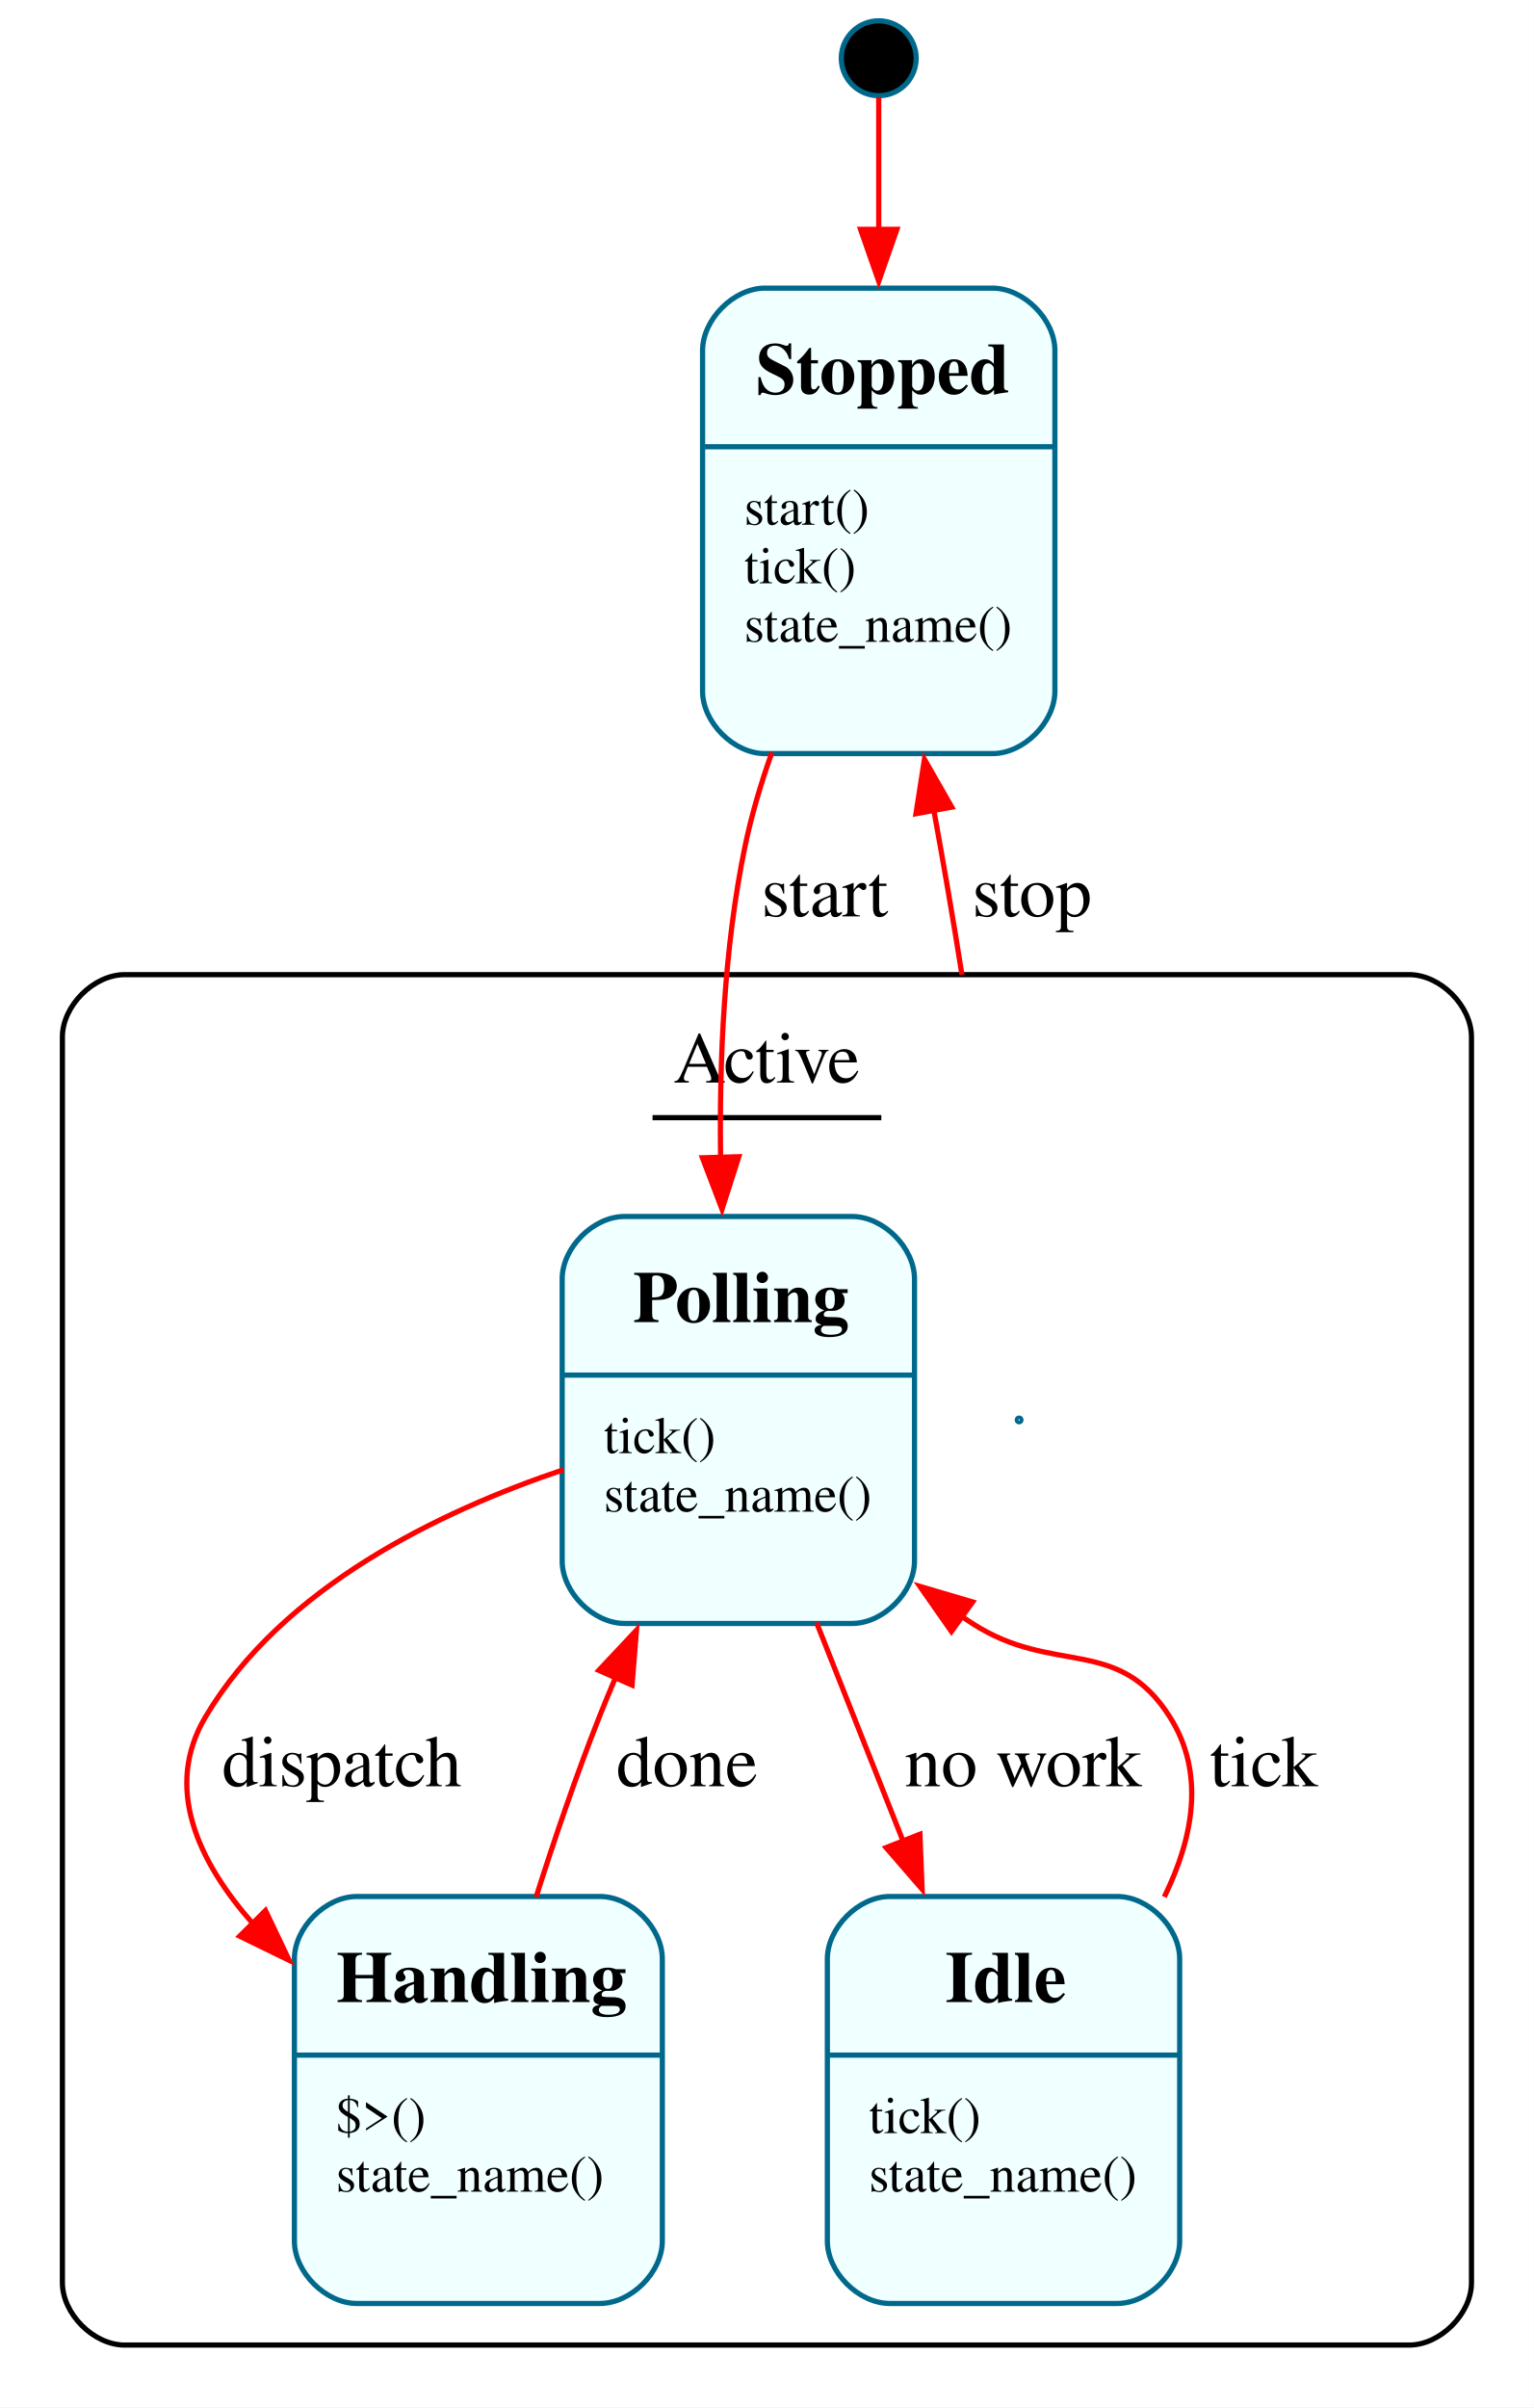
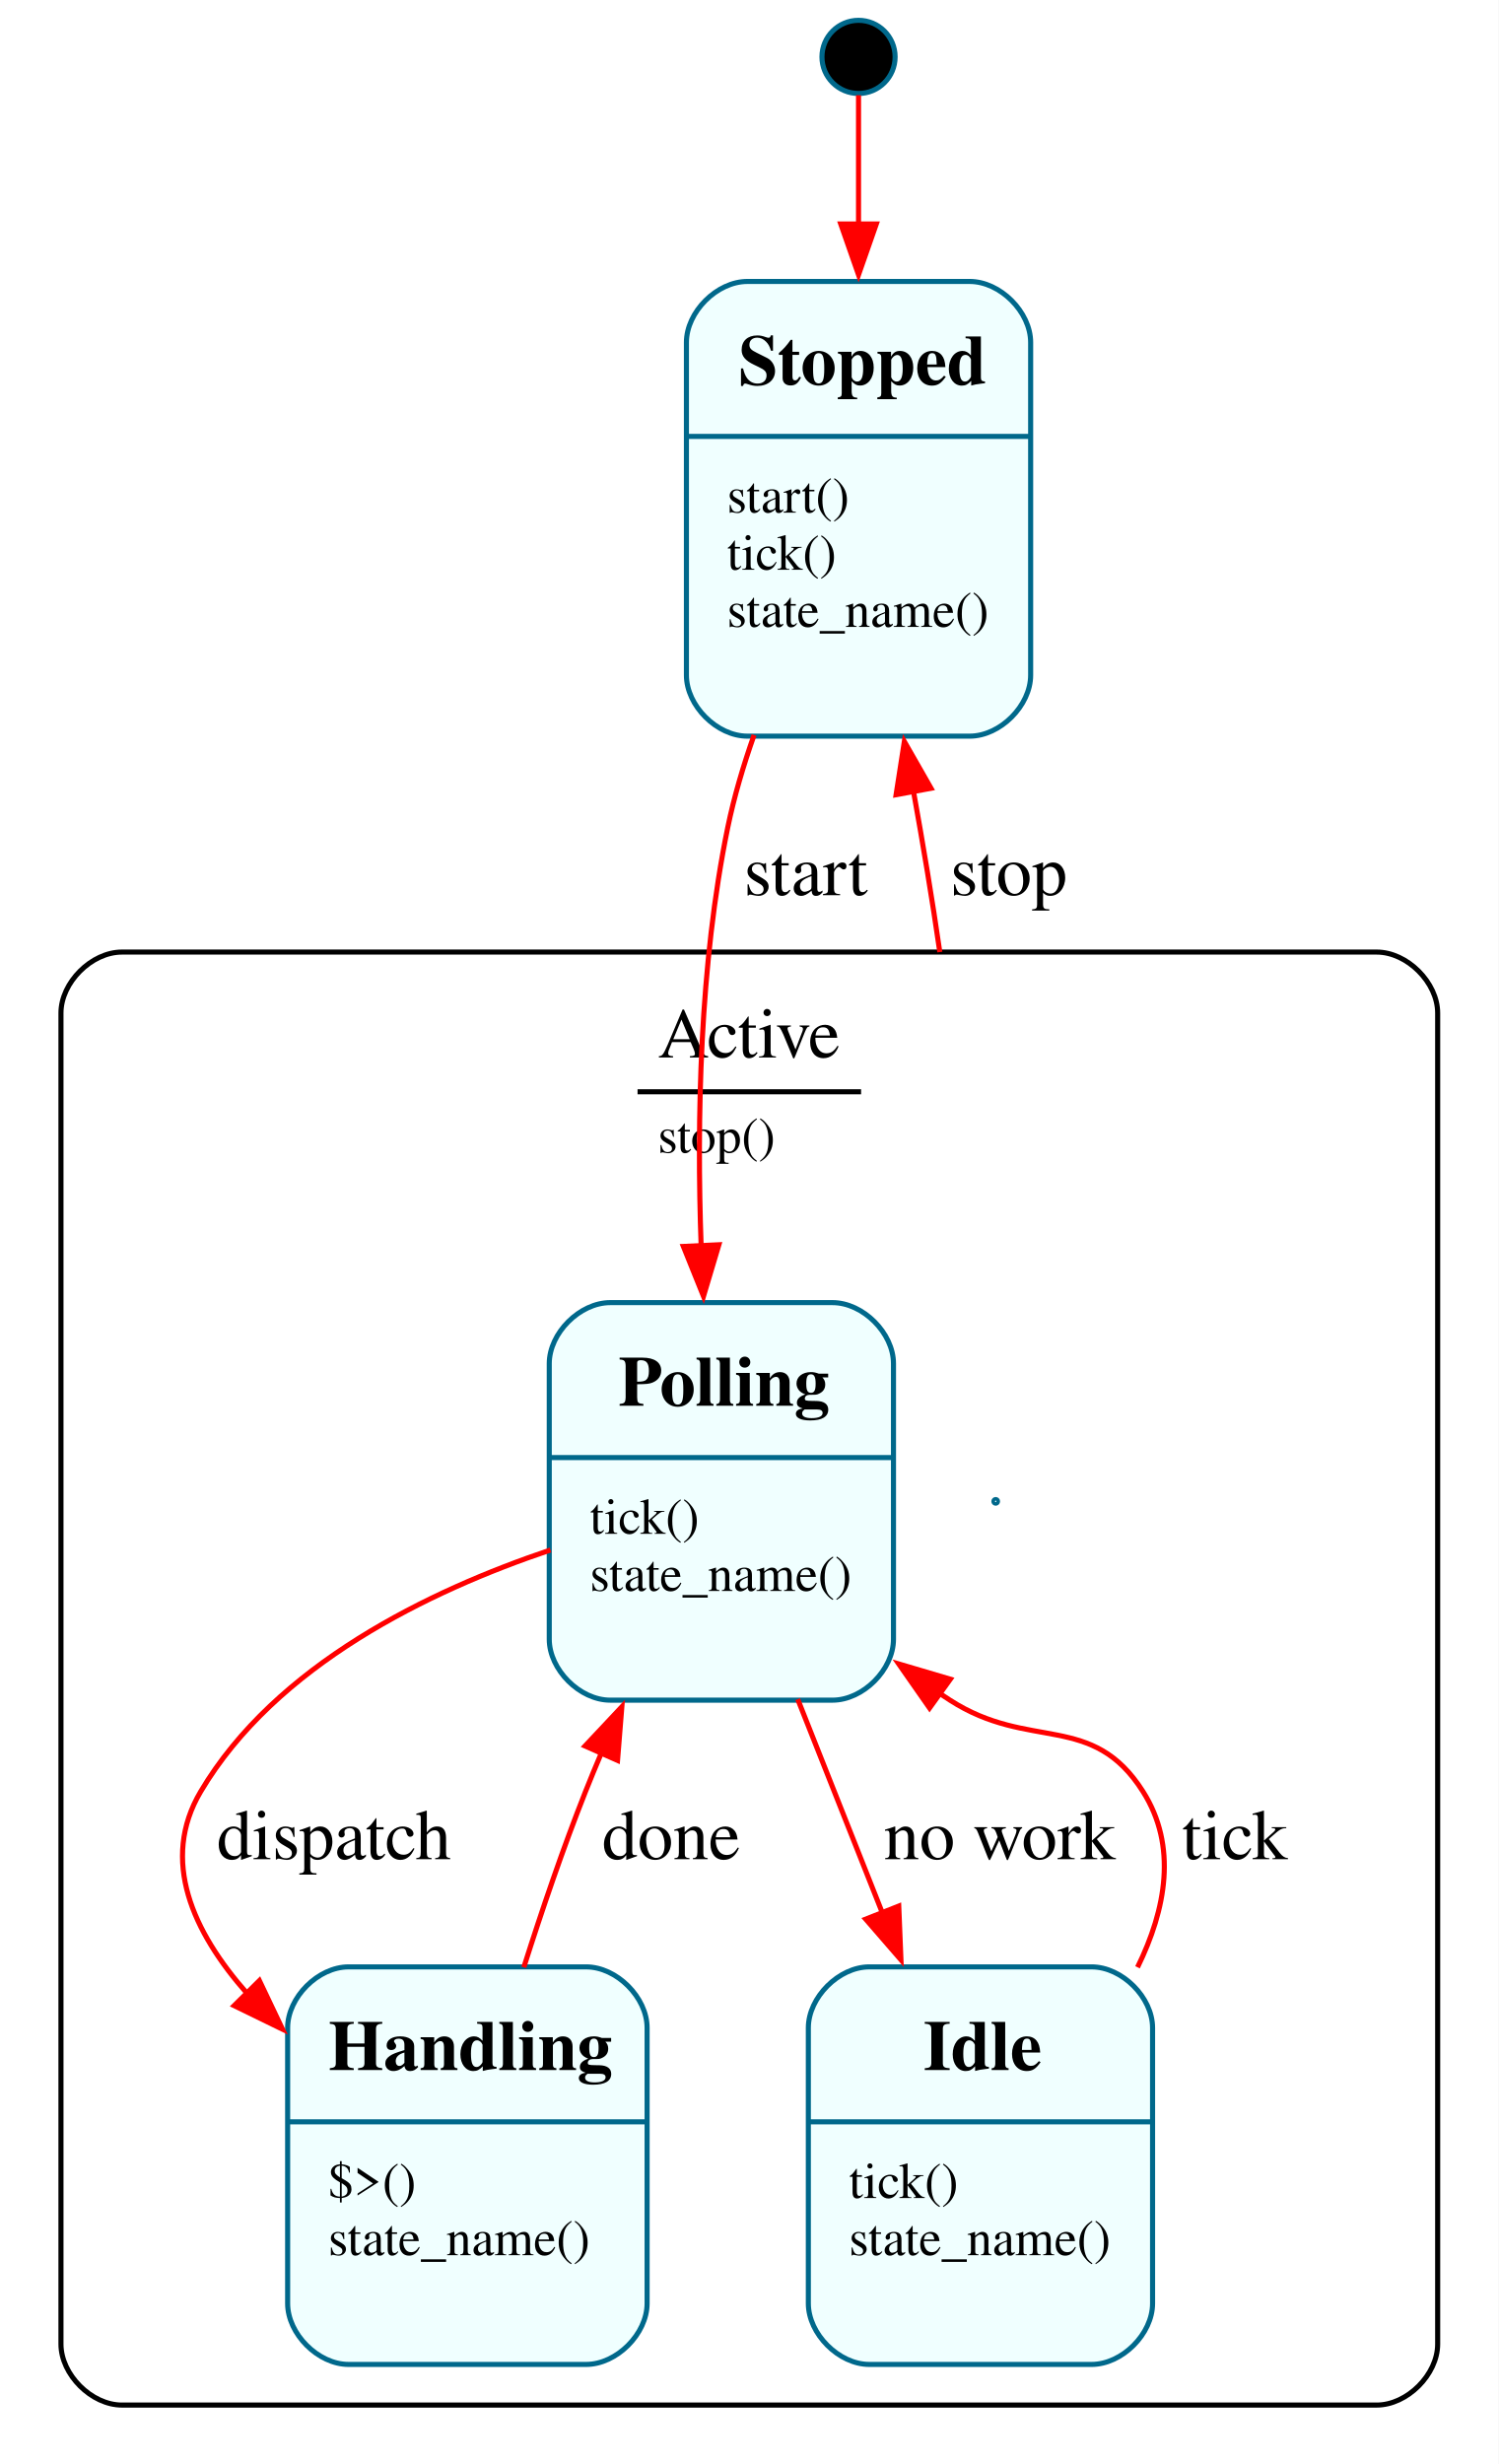
- <svg xmlns="http://www.w3.org/2000/svg" width="295pt" height="463pt" viewBox="0.00 0.00 295.00 463.00">
-   <g id="graph0" class="graph" transform="scale(1 1) rotate(0) translate(4 458.9)">
-     <polygon fill="white" stroke="none" points="-4,4 -4,-458.9 291,-458.9 291,4 -4,4" />
+ <svg xmlns="http://www.w3.org/2000/svg" width="295pt" height="485pt" viewBox="0.00 0.00 295.00 485.00">
+   <g id="graph0" class="graph" transform="scale(1 1) rotate(0) translate(4 481.4)">
+     <polygon fill="white" stroke="none" points="-4,4 -4,-481.4 291,-481.4 291,4 -4,4" />
    <g id="clust1" class="cluster">
-       <path fill="none" stroke="black" d="M20,-8C20,-8 267,-8 267,-8 273,-8 279,-14 279,-20 279,-20 279,-259.5 279,-259.5 279,-265.5 273,-271.5 267,-271.5 267,-271.5 20,-271.5 20,-271.5 14,-271.5 8,-265.5 8,-259.5 8,-259.5 8,-20 8,-20 8,-14 14,-8 20,-8" />
-       <text xml:space="preserve" text-anchor="start" x="125.5" y="-250.75" font-family="Times,serif" font-size="14.00">Active</text>
-       <polygon fill="black" stroke="black" points="121.5,-244 121.5,-244 165.5,-244 165.5,-244 121.5,-244" />
+       <path fill="none" stroke="black" d="M20,-8C20,-8 267,-8 267,-8 273,-8 279,-14 279,-20 279,-20 279,-282 279,-282 279,-288 273,-294 267,-294 267,-294 20,-294 20,-294 14,-294 8,-288 8,-282 8,-282 8,-20 8,-20 8,-14 14,-8 20,-8" />
+       <text xml:space="preserve" text-anchor="start" x="125.5" y="-273.25" font-family="Times,serif" font-size="14.00">Active</text>
+       <text xml:space="preserve" text-anchor="start" x="125.5" y="-254.5" font-family="Times,serif" font-size="10.00">stop()</text>
+       <text xml:space="preserve" text-anchor="start" x="125.5" y="-243.25" font-family="Times,serif" font-size="10.00">                </text>
+       <polygon fill="black" stroke="black" points="121.5,-266.5 121.5,-266.5 165.5,-266.5 165.5,-266.5 121.5,-266.5" />
    </g>
    <g id="node1" class="node">
-       <ellipse fill="black" stroke="#00688b" cx="165" cy="-447.7" rx="7.2" ry="7.2" />
+       <ellipse fill="black" stroke="#00688b" cx="165" cy="-470.2" rx="7.2" ry="7.2" />
    </g>
    <g id="node2" class="node">
-       <path fill="azure" stroke="none" d="M186.88,-403.5C186.88,-403.5 143.12,-403.5 143.12,-403.5 137.12,-403.5 131.12,-397.5 131.12,-391.5 131.12,-391.5 131.12,-326 131.12,-326 131.12,-320 137.12,-314 143.12,-314 143.12,-314 186.88,-314 186.88,-314 192.88,-314 198.88,-320 198.88,-326 198.88,-326 198.88,-391.5 198.88,-391.5 198.88,-397.5 192.88,-403.5 186.88,-403.5" />
-       <text xml:space="preserve" text-anchor="start" x="141.38" y="-383.2" font-family="Times,serif" font-weight="bold" font-size="14.00">Stopped</text>
-       <text xml:space="preserve" text-anchor="start" x="139.12" y="-358" font-family="Times,serif" font-size="10.00">start()</text>
-       <text xml:space="preserve" text-anchor="start" x="139.12" y="-346.75" font-family="Times,serif" font-size="10.00">tick()</text>
-       <text xml:space="preserve" text-anchor="start" x="139.12" y="-335.5" font-family="Times,serif" font-size="10.00">state_name()</text>
-       <text xml:space="preserve" text-anchor="start" x="151.5" y="-324.25" font-family="Times,serif" font-size="10.00">            </text>
-       <polygon fill="#00688b" stroke="#00688b" points="131.12,-373 131.12,-373 198.88,-373 198.88,-373 131.12,-373" />
-       <path fill="none" stroke="#00688b" d="M143.12,-314C143.12,-314 186.88,-314 186.88,-314 192.88,-314 198.88,-320 198.88,-326 198.88,-326 198.88,-391.5 198.88,-391.5 198.88,-397.5 192.88,-403.5 186.88,-403.5 186.88,-403.5 143.12,-403.5 143.12,-403.5 137.12,-403.5 131.12,-397.5 131.12,-391.5 131.12,-391.5 131.12,-326 131.12,-326 131.12,-320 137.12,-314 143.12,-314" />
+       <path fill="azure" stroke="none" d="M186.88,-426C186.88,-426 143.12,-426 143.12,-426 137.12,-426 131.12,-420 131.12,-414 131.12,-414 131.12,-348.5 131.12,-348.5 131.12,-342.5 137.12,-336.5 143.12,-336.5 143.12,-336.5 186.88,-336.5 186.88,-336.5 192.88,-336.5 198.88,-342.5 198.88,-348.5 198.88,-348.5 198.88,-414 198.88,-414 198.88,-420 192.88,-426 186.88,-426" />
+       <text xml:space="preserve" text-anchor="start" x="141.38" y="-405.7" font-family="Times,serif" font-weight="bold" font-size="14.00">Stopped</text>
+       <text xml:space="preserve" text-anchor="start" x="139.12" y="-380.5" font-family="Times,serif" font-size="10.00">start()</text>
+       <text xml:space="preserve" text-anchor="start" x="139.12" y="-369.25" font-family="Times,serif" font-size="10.00">tick()</text>
+       <text xml:space="preserve" text-anchor="start" x="139.12" y="-358" font-family="Times,serif" font-size="10.00">state_name()</text>
+       <text xml:space="preserve" text-anchor="start" x="151.5" y="-346.75" font-family="Times,serif" font-size="10.00">            </text>
+       <polygon fill="#00688b" stroke="#00688b" points="131.12,-395.5 131.12,-395.5 198.88,-395.5 198.88,-395.5 131.12,-395.5" />
+       <path fill="none" stroke="#00688b" d="M143.12,-336.5C143.12,-336.5 186.88,-336.5 186.88,-336.5 192.88,-336.5 198.88,-342.5 198.88,-348.5 198.88,-348.5 198.88,-414 198.88,-414 198.88,-420 192.88,-426 186.88,-426 186.88,-426 143.12,-426 143.12,-426 137.12,-426 131.12,-420 131.12,-414 131.12,-414 131.12,-348.5 131.12,-348.5 131.12,-342.5 137.12,-336.5 143.12,-336.5" />
    </g>
    <g id="edge1" class="edge">
-       <path fill="none" stroke="red" d="M165,-440.16C165,-434.25 165,-424.91 165,-414.66" />
-       <polygon fill="red" stroke="red" points="168.5,-414.81 165,-404.81 161.5,-414.81 168.5,-414.81" />
+       <path fill="none" stroke="red" d="M165,-462.66C165,-456.75 165,-447.41 165,-437.16" />
+       <polygon fill="red" stroke="red" points="168.5,-437.31 165,-427.31 161.5,-437.31 168.5,-437.31" />
    </g>
    <g id="node4" class="node">
      <path fill="azure" stroke="none" d="M159.88,-225C159.88,-225 116.12,-225 116.12,-225 110.12,-225 104.12,-219 104.12,-213 104.12,-213 104.12,-158.75 104.12,-158.75 104.12,-152.75 110.12,-146.75 116.12,-146.75 116.12,-146.75 159.88,-146.75 159.88,-146.75 165.88,-146.75 171.88,-152.75 171.88,-158.75 171.88,-158.75 171.88,-213 171.88,-213 171.88,-219 165.88,-225 159.88,-225" />
      <text xml:space="preserve" text-anchor="start" x="117.75" y="-204.7" font-family="Times,serif" font-weight="bold" font-size="14.00">Polling</text>
      <text xml:space="preserve" text-anchor="start" x="112.12" y="-179.5" font-family="Times,serif" font-size="10.00">tick()</text>
      <text xml:space="preserve" text-anchor="start" x="112.12" y="-168.25" font-family="Times,serif" font-size="10.00">state_name()</text>
      <text xml:space="preserve" text-anchor="start" x="120" y="-157" font-family="Times,serif" font-size="10.00">                </text>
      <polygon fill="#00688b" stroke="#00688b" points="104.12,-194.5 104.12,-194.5 171.88,-194.5 171.88,-194.5 104.12,-194.5" />
      <path fill="none" stroke="#00688b" d="M116.12,-146.75C116.12,-146.75 159.88,-146.75 159.88,-146.75 165.88,-146.75 171.88,-152.75 171.88,-158.75 171.88,-158.75 171.88,-213 171.88,-213 171.88,-219 165.88,-225 159.88,-225 159.88,-225 116.12,-225 116.12,-225 110.12,-225 104.12,-219 104.12,-213 104.12,-213 104.12,-158.75 104.12,-158.75 104.12,-152.75 110.12,-146.75 116.12,-146.75" />
    </g>
    <g id="edge2" class="edge">
-       <path fill="none" stroke="red" d="M144.45,-314.22C142.32,-308.21 140.49,-302.03 139.25,-296 135.27,-276.71 134.32,-255.1 134.59,-236.23" />
-       <polygon fill="red" stroke="red" points="138.09,-236.49 134.86,-226.39 131.09,-236.29 138.09,-236.49" />
-       <text xml:space="preserve" text-anchor="middle" x="154.62" y="-282.7" font-family="Times,serif" font-size="14.00"> start </text>
+       <path fill="none" stroke="red" d="M144.44,-336.72C142.32,-330.71 140.49,-324.53 139.25,-318.5 133.74,-291.64 133.12,-261.04 134.02,-236.11" />
+       <polygon fill="red" stroke="red" points="137.51,-236.39 134.48,-226.24 130.52,-236.06 137.51,-236.39" />
+       <text xml:space="preserve" text-anchor="middle" x="154.62" y="-305.2" font-family="Times,serif" font-size="14.00"> start </text>
    </g>
    <g id="node3" class="node">
      <ellipse fill="azure" stroke="#00688b" cx="192" cy="-185.88" rx="0.36" ry="0.36" />
    </g>
    <g id="edge7" class="edge">
-       <path fill="none" stroke="red" d="M181,-271.5C179.38,-281.77 177.49,-292.71 175.58,-303.21" />
-       <polygon fill="red" stroke="red" points="172.16,-302.44 173.79,-312.91 179.05,-303.71 172.16,-302.44" />
-       <text xml:space="preserve" text-anchor="middle" x="194.48" y="-282.7" font-family="Times,serif" font-size="14.00"> stop </text>
+       <path fill="none" stroke="red" d="M181,-294C179.52,-304.3 177.69,-315.24 175.8,-325.75" />
+       <polygon fill="red" stroke="red" points="172.39,-324.97 174.02,-335.44 179.27,-326.24 172.39,-324.97" />
+       <text xml:space="preserve" text-anchor="middle" x="194.58" y="-305.2" font-family="Times,serif" font-size="14.00"> stop </text>
    </g>
    <g id="node5" class="node">
      <path fill="azure" stroke="none" d="M111.38,-94.25C111.38,-94.25 64.62,-94.25 64.62,-94.25 58.62,-94.25 52.62,-88.25 52.62,-82.25 52.62,-82.25 52.62,-28 52.62,-28 52.62,-22 58.62,-16 64.62,-16 64.62,-16 111.38,-16 111.38,-16 117.38,-16 123.38,-22 123.38,-28 123.38,-28 123.38,-82.25 123.38,-82.25 123.38,-88.25 117.38,-94.25 111.38,-94.25" />
      <text xml:space="preserve" text-anchor="start" x="60.62" y="-73.95" font-family="Times,serif" font-weight="bold" font-size="14.00">Handling</text>
      <text xml:space="preserve" text-anchor="start" x="60.62" y="-48.75" font-family="Times,serif" font-size="10.00">$&gt;()</text>
      <text xml:space="preserve" text-anchor="start" x="60.62" y="-37.5" font-family="Times,serif" font-size="10.00">state_name()</text>
      <text xml:space="preserve" text-anchor="start" x="68.5" y="-26.25" font-family="Times,serif" font-size="10.00">                </text>
      <polygon fill="#00688b" stroke="#00688b" points="52.62,-63.75 52.62,-63.75 123.38,-63.75 123.38,-63.75 52.62,-63.75" />
      <path fill="none" stroke="#00688b" d="M64.62,-16C64.62,-16 111.38,-16 111.38,-16 117.38,-16 123.38,-22 123.38,-28 123.38,-28 123.38,-82.25 123.38,-82.25 123.38,-88.25 117.38,-94.25 111.38,-94.25 111.38,-94.25 64.62,-94.25 64.62,-94.25 58.62,-94.25 52.62,-88.25 52.62,-82.25 52.62,-82.25 52.62,-28 52.62,-28 52.62,-22 58.62,-16 64.62,-16" />
    </g>
    <g id="edge4" class="edge">
      <path fill="none" stroke="red" d="M104.36,-176.31C80.54,-168.3 50.29,-153.71 35.5,-128.75 27.51,-115.26 33.94,-101.15 44.68,-88.98" />
      <polygon fill="red" stroke="red" points="47.06,-91.55 51.61,-81.98 42.09,-86.62 47.06,-91.55" />
      <text xml:space="preserve" text-anchor="middle" x="61.75" y="-115.45" font-family="Times,serif" font-size="14.00"> dispatch </text>
    </g>
    <g id="node6" class="node">
      <path fill="azure" stroke="none" d="M210.88,-94.25C210.88,-94.25 167.12,-94.25 167.12,-94.25 161.12,-94.25 155.12,-88.25 155.12,-82.25 155.12,-82.25 155.12,-28 155.12,-28 155.12,-22 161.12,-16 167.12,-16 167.12,-16 210.88,-16 210.88,-16 216.88,-16 222.88,-22 222.88,-28 222.88,-28 222.88,-82.25 222.88,-82.25 222.88,-88.25 216.88,-94.25 210.88,-94.25" />
      <text xml:space="preserve" text-anchor="start" x="177.75" y="-73.95" font-family="Times,serif" font-weight="bold" font-size="14.00">Idle</text>
      <text xml:space="preserve" text-anchor="start" x="163.12" y="-48.75" font-family="Times,serif" font-size="10.00">tick()</text>
      <text xml:space="preserve" text-anchor="start" x="163.12" y="-37.5" font-family="Times,serif" font-size="10.00">state_name()</text>
      <text xml:space="preserve" text-anchor="start" x="171" y="-26.25" font-family="Times,serif" font-size="10.00">                </text>
      <polygon fill="#00688b" stroke="#00688b" points="155.12,-63.75 155.12,-63.75 222.88,-63.75 222.88,-63.75 155.12,-63.75" />
      <path fill="none" stroke="#00688b" d="M167.12,-16C167.12,-16 210.88,-16 210.88,-16 216.88,-16 222.88,-22 222.88,-28 222.88,-28 222.88,-82.25 222.88,-82.25 222.88,-88.25 216.88,-94.25 210.88,-94.25 210.88,-94.25 167.12,-94.25 167.12,-94.25 161.12,-94.25 155.12,-88.25 155.12,-82.25 155.12,-82.25 155.12,-28 155.12,-28 155.12,-22 161.12,-16 167.12,-16" />
    </g>
    <g id="edge3" class="edge">
      <path fill="none" stroke="red" d="M153.03,-146.94C158.27,-133.7 164.23,-118.66 169.77,-104.67" />
      <polygon fill="red" stroke="red" points="172.92,-106.22 173.35,-95.64 166.41,-103.65 172.92,-106.22" />
      <text xml:space="preserve" text-anchor="middle" x="192.8" y="-115.45" font-family="Times,serif" font-size="14.00"> no work </text>
    </g>
    <g id="edge5" class="edge">
      <path fill="none" stroke="red" d="M99.11,-94.16C102.68,-105.41 106.86,-117.67 111.25,-128.75 112.24,-131.25 113.29,-133.79 114.38,-136.35" />
      <polygon fill="red" stroke="red" points="111.16,-137.73 118.41,-145.45 117.56,-134.89 111.16,-137.73" />
      <text xml:space="preserve" text-anchor="middle" x="128.12" y="-115.45" font-family="Times,serif" font-size="14.00"> done </text>
    </g>
    <g id="edge6" class="edge">
      <path fill="none" stroke="red" d="M219.92,-94.17C225.55,-105.65 227.78,-118.04 221,-128.75 211.01,-144.54 198.71,-136.62 183,-146.75 182.29,-147.21 181.58,-147.68 180.87,-148.15" />
      <polygon fill="red" stroke="red" points="178.98,-145.2 172.91,-153.88 183.07,-150.88 178.98,-145.2" />
      <text xml:space="preserve" text-anchor="middle" x="239.07" y="-115.45" font-family="Times,serif" font-size="14.00"> tick </text>
    </g>
  </g>
</svg>
